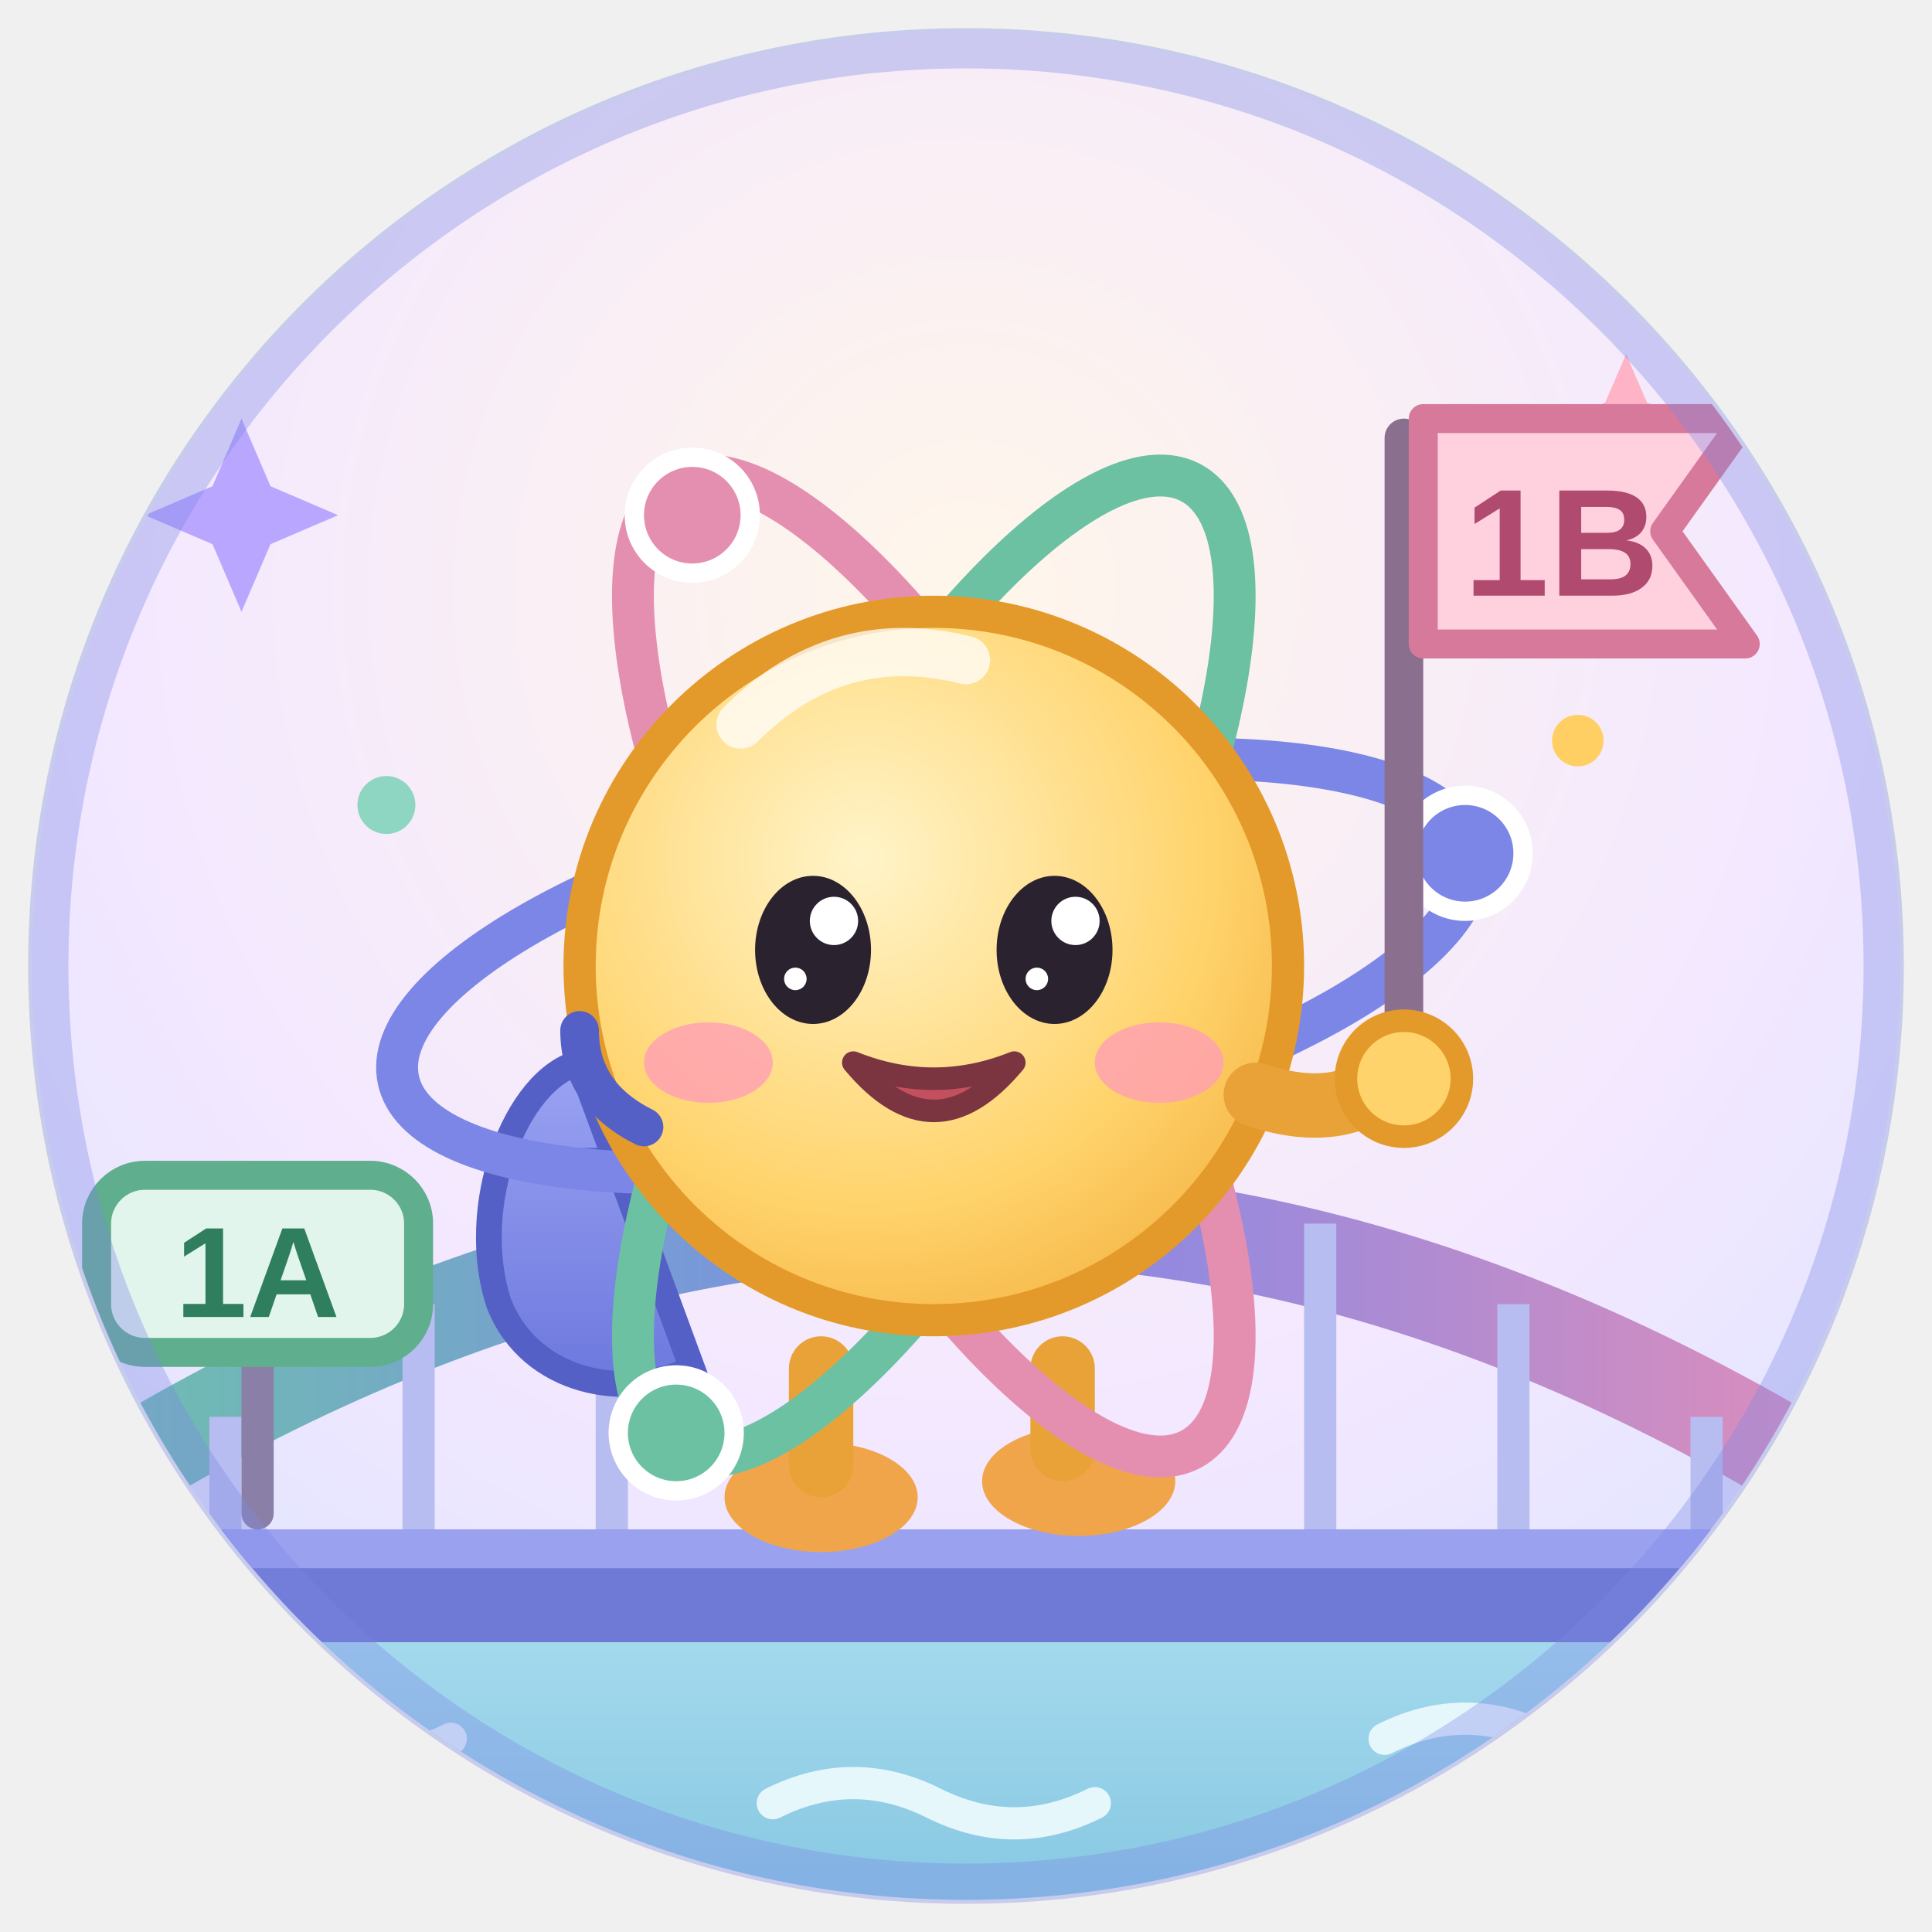
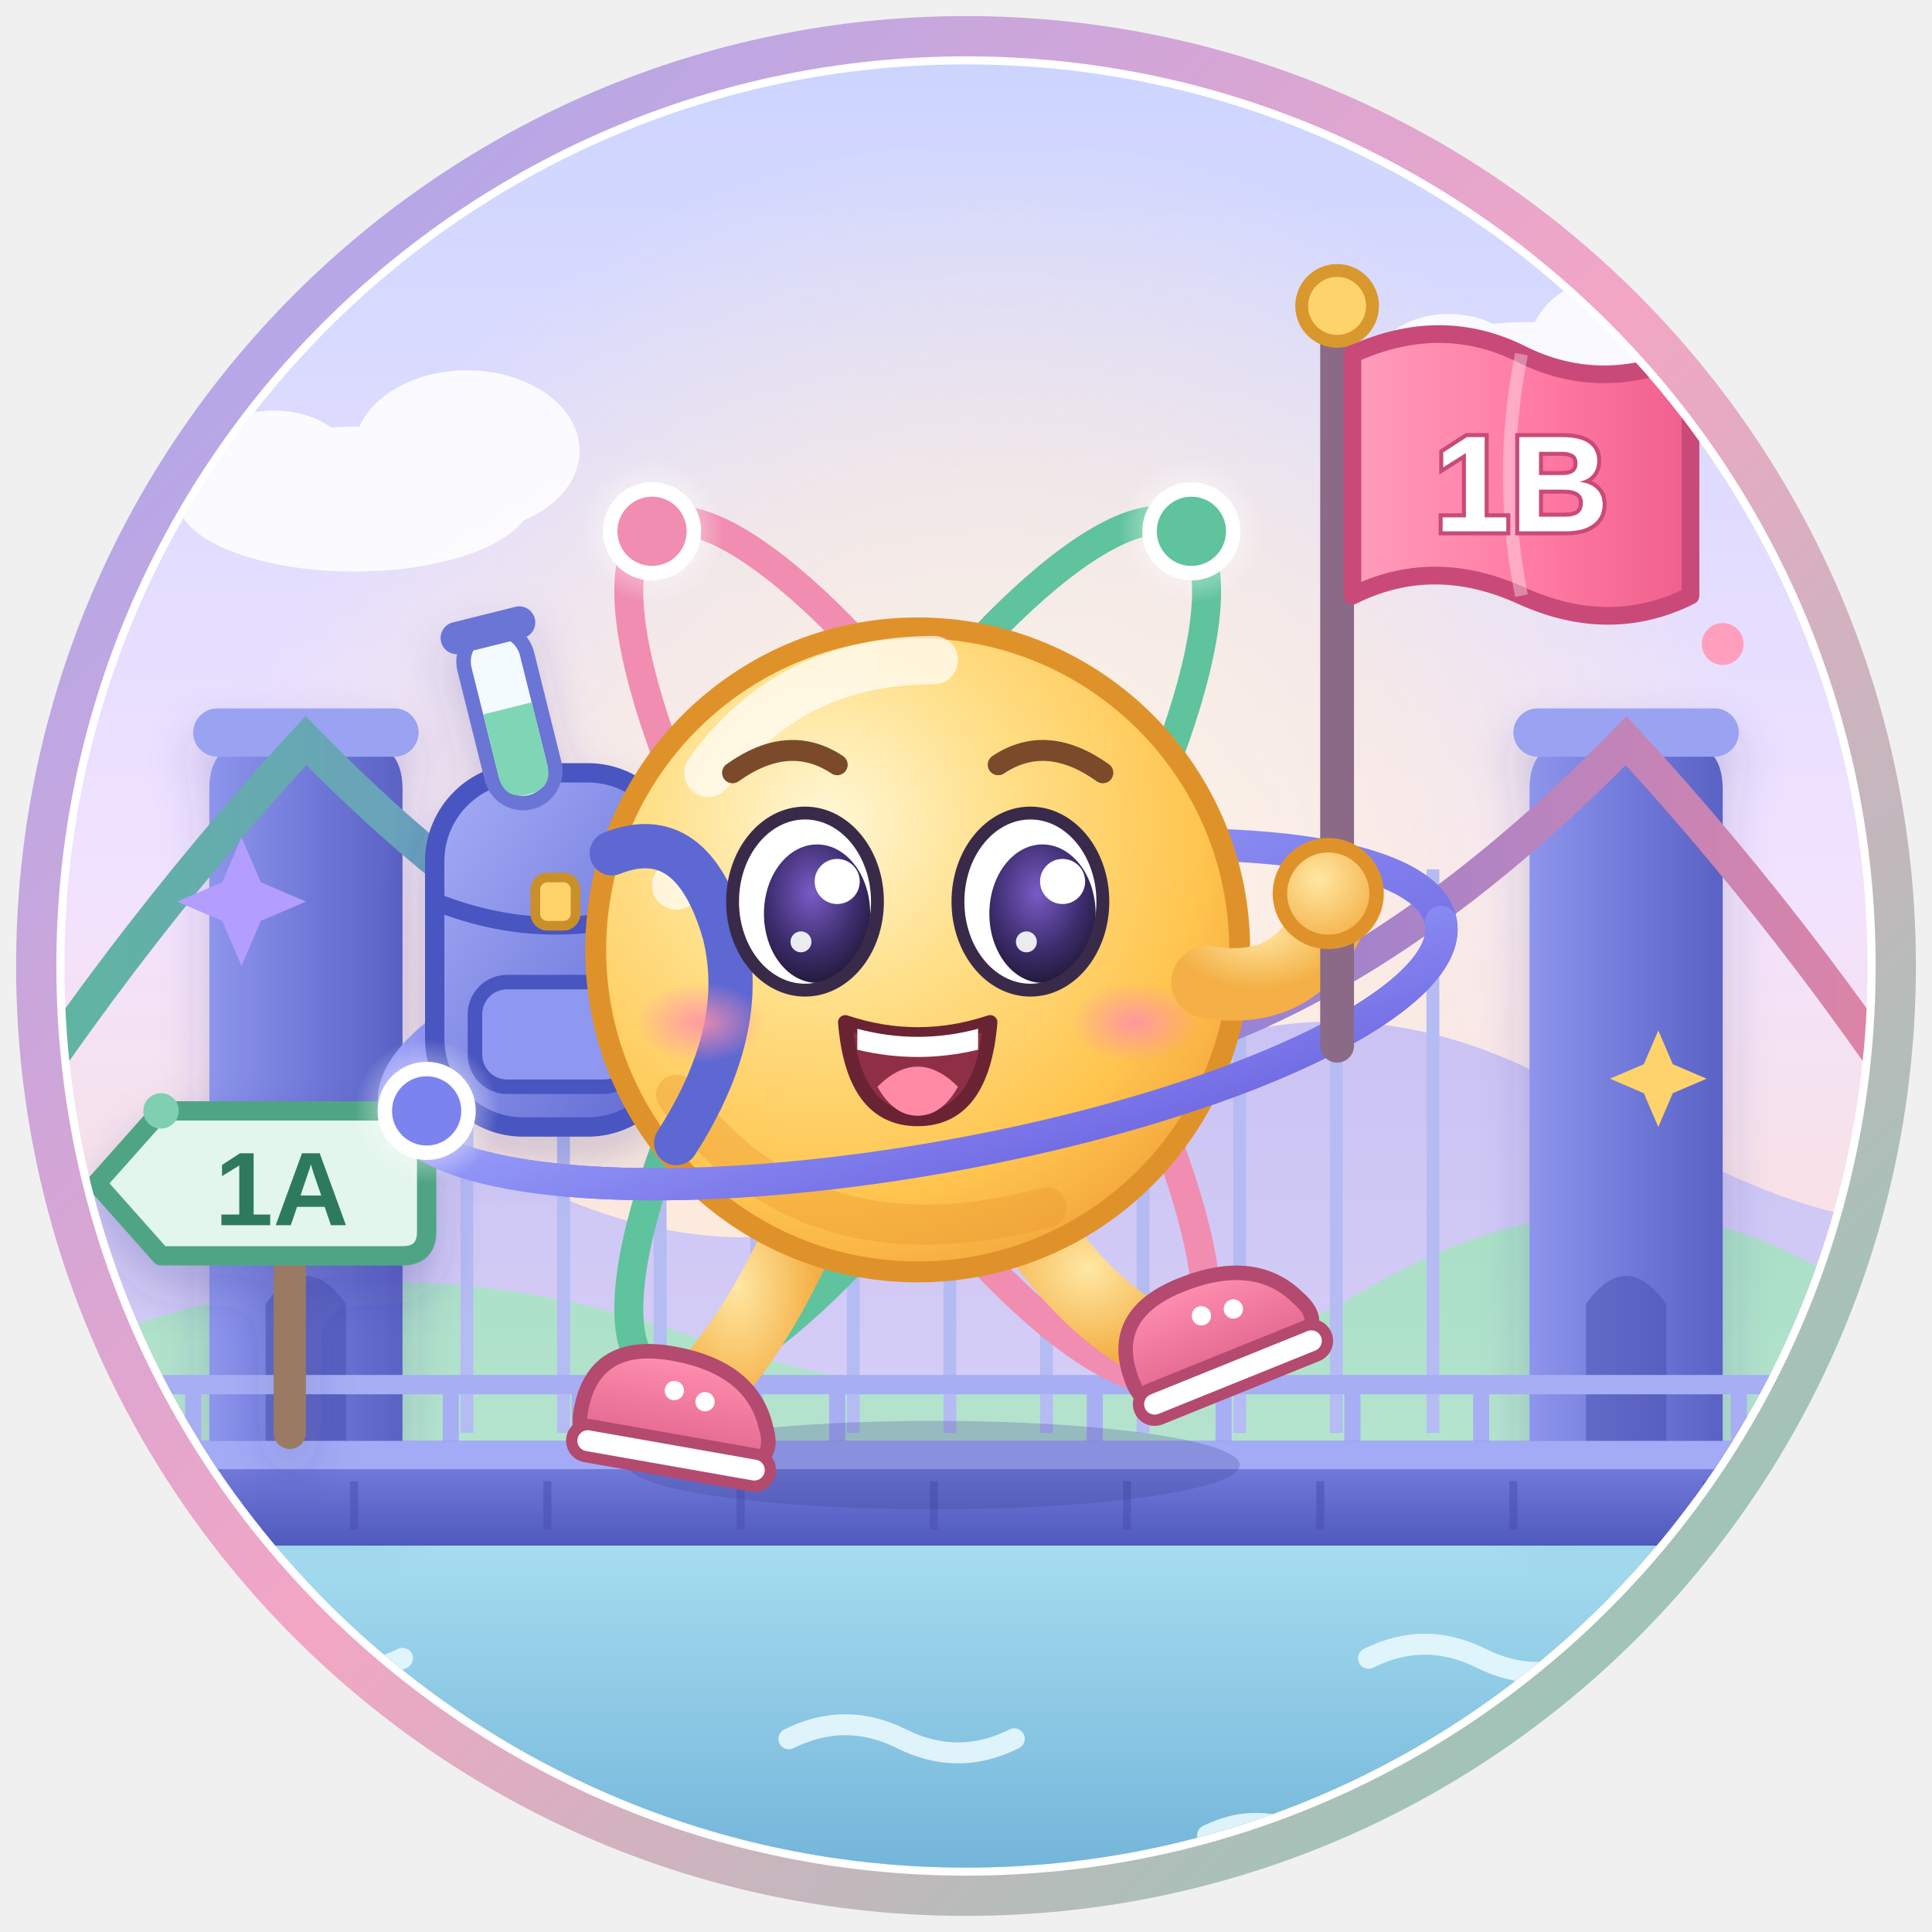
- <svg xmlns="http://www.w3.org/2000/svg" viewBox="0 0 120 120" role="img" aria-label="Bridge to 1B logo: a smiling atom with a backpack walking across a bridge, carrying a 1B flag">
+ <svg xmlns="http://www.w3.org/2000/svg" viewBox="0 0 240 240" role="img" aria-label="Bridge to 1B logo: a smiling atom with a backpack hiking across a suspension bridge, carrying a 1B flag">
  <defs>
-     <radialGradient id="abg" cx="50%" cy="30%" r="75%">
-       <stop offset="0" stop-color="#fff6ea" />
-       <stop offset=".6" stop-color="#f3e8ff" />
-       <stop offset="1" stop-color="#dde4ff" />
-     </radialGradient>
-     <linearGradient id="aarch" x1="0" y1="0" x2="1" y2="0">
-       <stop offset="0" stop-color="#6cc7a5" />
-       <stop offset=".5" stop-color="#7d88ea" />
-       <stop offset="1" stop-color="#ee8fb3" />
-     </linearGradient>
-     <linearGradient id="awater" x1="0" y1="0" x2="0" y2="1">
-       <stop offset="0" stop-color="#a9dcef" />
-       <stop offset="1" stop-color="#7cc2de" />
-     </linearGradient>
-     <radialGradient id="abody" cx="40%" cy="35%" r="70%">
-       <stop offset="0" stop-color="#fff4c9" />
-       <stop offset=".7" stop-color="#ffd36b" />
-       <stop offset="1" stop-color="#f6b84a" />
-     </radialGradient>
-     <linearGradient id="apack" x1="0" y1="0" x2="0" y2="1">
-       <stop offset="0" stop-color="#9aa3f2" />
-       <stop offset="1" stop-color="#6d78de" />
-     </linearGradient>
-     <clipPath id="aclip">
-       <circle cx="60" cy="60" r="58" />
+     <linearGradient id="sky" x1="0" y1="0" x2="0" y2="1">
+       <stop offset="0" stop-color="#c9d4ff" />
+       <stop offset=".45" stop-color="#f1e2ff" />
+       <stop offset=".8" stop-color="#ffe3cf" />
+     </linearGradient>
+     <radialGradient id="glow" cx="50%" cy="50%" r="50%">
+       <stop offset="0" stop-color="#fff9e8" stop-opacity=".95" />
+       <stop offset=".55" stop-color="#fff1d6" stop-opacity=".55" />
+       <stop offset="1" stop-color="#fff1d6" stop-opacity="0" />
+     </radialGradient>
+     <linearGradient id="hillBack" x1="0" y1="0" x2="0" y2="1">
+       <stop offset="0" stop-color="#cbc3f3" />
+       <stop offset="1" stop-color="#e2dcfb" />
+     </linearGradient>
+     <linearGradient id="hillFront" x1="0" y1="0" x2="0" y2="1">
+       <stop offset="0" stop-color="#a9dfc6" />
+       <stop offset="1" stop-color="#cdeedf" />
+     </linearGradient>
+     <linearGradient id="water" x1="0" y1="0" x2="0" y2="1">
+       <stop offset="0" stop-color="#a8def0" />
+       <stop offset="1" stop-color="#6aaed6" />
+     </linearGradient>
+     <linearGradient id="cable" x1="0" y1="0" x2="1" y2="0">
+       <stop offset="0" stop-color="#5dbb98" />
+       <stop offset=".5" stop-color="#7a83e8" />
+       <stop offset="1" stop-color="#e8849f" />
+     </linearGradient>
+     <linearGradient id="tower" x1="0" y1="0" x2="1" y2="0">
+       <stop offset="0" stop-color="#8d95ec" />
+       <stop offset=".55" stop-color="#6f78d8" />
+       <stop offset="1" stop-color="#5a62c4" />
+     </linearGradient>
+     <linearGradient id="deck" x1="0" y1="0" x2="0" y2="1">
+       <stop offset="0" stop-color="#7c86e3" />
+       <stop offset="1" stop-color="#5059bd" />
+     </linearGradient>
+     <radialGradient id="body" cx="36%" cy="30%" r="78%">
+       <stop offset="0" stop-color="#fff7d6" />
+       <stop offset=".35" stop-color="#ffe08a" />
+       <stop offset=".75" stop-color="#ffc54f" />
+       <stop offset="1" stop-color="#f2a33a" />
+     </radialGradient>
+     <radialGradient id="limb" cx="40%" cy="35%" r="70%">
+       <stop offset="0" stop-color="#ffe7a3" />
+       <stop offset="1" stop-color="#f4b046" />
+     </radialGradient>
+     <radialGradient id="iris" cx="45%" cy="35%" r="70%">
+       <stop offset="0" stop-color="#7a5bc7" />
+       <stop offset=".6" stop-color="#3d2d6e" />
+       <stop offset="1" stop-color="#1f1733" />
+     </radialGradient>
+     <radialGradient id="cheek" cx="50%" cy="50%" r="50%">
+       <stop offset="0" stop-color="#ff8fab" stop-opacity=".85" />
+       <stop offset="1" stop-color="#ff8fab" stop-opacity="0" />
+     </radialGradient>
+     <linearGradient id="pack" x1="0" y1="0" x2="1" y2="1">
+       <stop offset="0" stop-color="#a6aef7" />
+       <stop offset="1" stop-color="#5e68d2" />
+     </linearGradient>
+     <linearGradient id="flag" x1="0" y1="0" x2="1" y2="0">
+       <stop offset="0" stop-color="#ff9dbc" />
+       <stop offset=".55" stop-color="#ff7aa3" />
+       <stop offset="1" stop-color="#ef5f8d" />
+     </linearGradient>
+     <linearGradient id="shoe" x1="0" y1="0" x2="0" y2="1">
+       <stop offset="0" stop-color="#ff8fb0" />
+       <stop offset="1" stop-color="#e2668e" />
+     </linearGradient>
+     <linearGradient id="ring" x1="0" y1="0" x2="1" y2="1">
+       <stop offset="0" stop-color="#9fa8ff" />
+       <stop offset="1" stop-color="#6c63e0" />
+     </linearGradient>
+     <linearGradient id="rim" x1="0" y1="0" x2="1" y2="1">
+       <stop offset="0" stop-color="#9ea7f5" />
+       <stop offset=".5" stop-color="#f3a6c4" />
+       <stop offset="1" stop-color="#7fd0b2" />
+     </linearGradient>
+     <radialGradient id="eglow" cx="50%" cy="50%" r="50%">
+       <stop offset="0" stop-color="#fff" stop-opacity=".9" />
+       <stop offset="1" stop-color="#fff" stop-opacity="0" />
+     </radialGradient>
+     <filter id="soft" x="-20%" y="-20%" width="140%" height="140%">
+       <feGaussianBlur stdDeviation="2.2" />
+     </filter>
+     <filter id="drop" x="-30%" y="-30%" width="160%" height="160%">
+       <feDropShadow dx="0" dy="3" stdDeviation="3" flood-color="#3b3f8f" flood-opacity=".22" />
+     </filter>
+     <clipPath id="disc">
+       <circle cx="120" cy="120" r="112" />
    </clipPath>
  </defs>
-   <circle cx="60" cy="60" r="58" fill="url(#abg)" />
-   <g clip-path="url(#aclip)">
-     <path d="M15 26l1.8 4.2 4.2 1.8-4.2 1.8L15 38l-1.8-4.2L9 32l4.2-1.8Z" fill="#b9a6ff" />
-     <path d="M101 22l1.3 3 3 1.3-3 1.3-1.3 3-1.3-3-3-1.3 3-1.3Z" fill="#ffb3c7" />
-     <circle cx="24" cy="50" r="1.8" fill="#8fd6c2" />
-     <circle cx="98" cy="46" r="1.6" fill="#ffcf63" />
-     <rect x="0" y="99" width="120" height="25" fill="url(#awater)" />
-     <path d="M8 108q5-2.5 10 0t10 0M48 112q5-2.5 10 0t10 0M86 108q5-2.5 10 0t10 0" fill="none" stroke="#e6f7fc" stroke-width="2" stroke-linecap="round" />
-     <path d="M-4 99 Q60 52 124 99" fill="none" stroke="url(#aarch)" stroke-width="6" stroke-linecap="round" />
-     <g stroke="#b7bdf0" stroke-width="2">
-       <path d="M14 88v10M26 81v17M38 76v22M82 76v22M94 81v17M106 88v10" />
-     </g>
-     <rect x="-4" y="95" width="128" height="7" rx="3.5" fill="#6f79d6" />
-     <rect x="-4" y="95" width="128" height="2.4" rx="1.2" fill="#9aa2ef" />
-     <g transform="translate(16 74)">
-       <rect x="-1" y="0" width="2" height="21" rx="1" fill="#8a7fa6" />
-       <rect x="-10" y="-1" width="20" height="11" rx="3" fill="#e2f5ec" stroke="#5fae8e" stroke-width="1.8" />
-       <text x="0" y="7.8" text-anchor="middle" font-family="ui-rounded,'Segoe UI',Arial,sans-serif" font-weight="800" font-size="8" fill="#2f7f5f">1A</text>
-     </g>
-     <g transform="translate(58 60)">
-       <path d="M-22 6c-4 1-7 9-5 15 2 5 8 6 12 4z" fill="url(#apack)" stroke="#5560c6" stroke-width="1.6" />
-       <path d="M-24 12h6" stroke="#5560c6" stroke-width="1.4" stroke-linecap="round" />
-       <ellipse cx="-7" cy="33" rx="6" ry="3.4" fill="#f0a54a" />
-       <ellipse cx="9" cy="32" rx="6" ry="3.4" fill="#f0a54a" />
-       <path d="M-7 25v6M8 25v5" stroke="#e8a238" stroke-width="4" stroke-linecap="round" />
-       <ellipse rx="34" ry="11" fill="none" stroke="#7b86e6" stroke-width="2.6" transform="rotate(-12)" />
-       <ellipse rx="34" ry="11" fill="none" stroke="#e58fb0" stroke-width="2.6" transform="rotate(62)" />
-       <ellipse rx="34" ry="11" fill="none" stroke="#6cc1a2" stroke-width="2.6" transform="rotate(-62)" />
-       <circle r="22" fill="url(#abody)" stroke="#e39a2a" stroke-width="2" />
-       <path d="M-12-15q6-6 14-4" fill="none" stroke="#fff" stroke-width="3" stroke-linecap="round" opacity=".75" />
-       <ellipse cx="-7.5" cy="-1" rx="3.6" ry="4.6" fill="#2b2230" />
-       <ellipse cx="7.5" cy="-1" rx="3.6" ry="4.6" fill="#2b2230" />
-       <circle cx="-6.2" cy="-2.8" r="1.5" fill="#fff" />
-       <circle cx="8.8" cy="-2.8" r="1.5" fill="#fff" />
-       <circle cx="-8.6" cy=".8" r=".7" fill="#fff" />
-       <circle cx="6.4" cy=".8" r=".7" fill="#fff" />
-       <ellipse cx="-14" cy="6" rx="4" ry="2.5" fill="#ff9fb4" opacity=".8" />
-       <ellipse cx="14" cy="6" rx="4" ry="2.5" fill="#ff9fb4" opacity=".8" />
-       <path d="M-5 6q5 6 10 0q-5 2-10 0z" fill="#c4505f" stroke="#7a3540" stroke-width="1.4" stroke-linejoin="round" />
-       <path d="M-22 4q0 4 4 6" stroke="#5560c6" stroke-width="2.4" fill="none" stroke-linecap="round" />
-       <circle cx="33" cy="-7" r="3.6" fill="#7b86e6" stroke="#fff" stroke-width="1.2" />
-       <circle cx="-15" cy="-28" r="3.6" fill="#e58fb0" stroke="#fff" stroke-width="1.2" />
-       <circle cx="-16" cy="29" r="3.6" fill="#6cc1a2" stroke="#fff" stroke-width="1.2" />
-       <path d="M20 8q6 2 9-2" stroke="#e8a238" stroke-width="4" fill="none" stroke-linecap="round" />
-       <rect x="28" y="-34" width="2.4" height="42" rx="1.2" fill="#8a6f8f" />
-       <path d="M30.4-34h20l-5 7 5 7h-20z" fill="#ffd1df" stroke="#d7799a" stroke-width="1.8" stroke-linejoin="round" />
-       <text x="39" y="-23" text-anchor="middle" font-family="ui-rounded,'Segoe UI',Arial,sans-serif" font-weight="900" font-size="9.5" fill="#b04a6f">1B</text>
-       <circle cx="29.2" cy="7" r="3.6" fill="#ffd36b" stroke="#e39a2a" stroke-width="1.4" />
+   <circle cx="120" cy="120" r="118" fill="url(#rim)" />
+   <circle cx="120" cy="120" r="113" fill="#fff" />
+   <g clip-path="url(#disc)">
+     <rect width="240" height="240" fill="url(#sky)" />
+     <circle cx="124" cy="112" r="96" fill="url(#glow)" />
+     <g fill="#fff" opacity=".85">
+       <ellipse cx="44" cy="62" rx="22" ry="9" />
+       <ellipse cx="58" cy="56" rx="14" ry="10" />
+       <ellipse cx="34" cy="58" rx="10" ry="7" />
+       <ellipse cx="190" cy="48" rx="20" ry="8" />
+       <ellipse cx="202" cy="43" rx="12" ry="9" />
+       <ellipse cx="180" cy="45" rx="9" ry="6" />
+     </g>
+     <path d="M0 158 Q30 128 64 146 T130 140 T196 136 T240 150 V240 H0Z" fill="url(#hillBack)" />
+     <path d="M0 172 Q40 150 86 166 T170 160 T240 168 V240 H0Z" fill="url(#hillFront)" />
+     <rect y="190" width="240" height="50" fill="url(#water)" />
+     <g stroke="#e8f8fd" stroke-width="2.6" stroke-linecap="round" fill="none" opacity=".9">
+       <path d="M22 206q7-3.5 14 0t14 0" />
+       <path d="M98 216q7-3.5 14 0t14 0" />
+       <path d="M170 206q7-3.5 14 0t14 0" />
+       <path d="M60 226q6-3 12 0" />
+       <path d="M150 228q6-3 12 0" />
+     </g>
+     <g filter="url(#drop)">
+       <path d="M26 186V98q0-6 6-6h12q6 0 6 6v88z" fill="url(#tower)" />
+       <path d="M33 186v-24q5-7 10 0v24z" fill="#4b53b0" opacity=".55" />
+       <rect x="24" y="88" width="28" height="6" rx="3" fill="#9aa2f2" />
+       <path d="M190 186V98q0-6 6-6h12q6 0 6 6v88z" fill="url(#tower)" />
+       <path d="M197 186v-24q5-7 10 0v24z" fill="#4b53b0" opacity=".55" />
+       <rect x="188" y="88" width="28" height="6" rx="3" fill="#9aa2f2" />
+     </g>
+     <g stroke="#b5bbf3" stroke-width="1.6">
+       <path d="M58 104v74M70 115v63M82 124v54M94 131v47M106 135v43M118 137v41M130 136v42M142 133v45M154 127v51M166 119v59M178 108v70" />
+     </g>
+     <path d="M-6 150 Q14 118 38 92 Q120 176 202 92 Q226 118 246 150" fill="none" stroke="url(#cable)" stroke-width="4.2" stroke-linecap="round" />
+     <path d="M-4 172h248" stroke="#a7aef3" stroke-width="2.4" />
+     <g stroke="#a7aef3" stroke-width="2">
+       <path d="M8 172v8M24 172v8M56 172v8M72 172v8M88 172v8M104 172v8M136 172v8M152 172v8M168 172v8M184 172v8M216 172v8M232 172v8" />
+     </g>
+     <rect x="-4" y="179" width="248" height="13" rx="4" fill="url(#deck)" />
+     <rect x="-4" y="179" width="248" height="3.5" rx="1.75" fill="#a3abf6" />
+     <g stroke="#454db0" stroke-width="1" opacity=".5">
+       <path d="M20 184v6M44 184v6M68 184v6M92 184v6M116 184v6M140 184v6M164 184v6M188 184v6M212 184v6" />
+     </g>
+     <g transform="translate(36 140)" filter="url(#drop)">
+       <rect x="-2" y="0" width="4" height="40" rx="2" fill="#9b7a64" />
+       <path d="M-16 -2h30q3 0 3 3v12q0 3-3 3h-30l-8-9z" fill="#e3f6ec" stroke="#4fa583" stroke-width="2.4" stroke-linejoin="round" />
+       <text x="-1" y="12.2" text-anchor="middle" font-family="ui-rounded,'SF Pro Rounded','Segoe UI',Arial,sans-serif" font-weight="900" font-size="13" fill="#2d7a5b">1A</text>
+     </g>
+     <path d="M30 104l2.4 5.6 5.6 2.4-5.6 2.4L30 120l-2.4-5.6-5.6-2.4 5.6-2.4Z" fill="#b39dff" />
+     <path d="M206 128l1.8 4.2 4.2 1.8-4.2 1.8-1.8 4.2-1.8-4.2-4.2-1.8 4.2-1.8Z" fill="#ffd36b" />
+     <circle cx="214" cy="80" r="2.6" fill="#ff9fbd" />
+     <circle cx="20" cy="138" r="2.2" fill="#7fd0b2" />
+     <ellipse cx="116" cy="182" rx="38" ry="5.5" fill="#3a3f94" opacity=".25" />
+     <g transform="translate(114 118)">
+       <ellipse rx="62" ry="17" fill="none" stroke="#f08db0" stroke-width="3.6" transform="rotate(58)" />
+       <ellipse rx="62" ry="17" fill="none" stroke="#5fc39d" stroke-width="3.6" transform="rotate(-58)" />
+       <g transform="translate(0 8) rotate(-10)">
+         <ellipse rx="66" ry="18" fill="none" stroke="url(#ring)" stroke-width="4" />
+       </g>
+       <g filter="url(#drop)">
+         <rect x="-60" y="-22" width="30" height="44" rx="11" fill="url(#pack)" stroke="#4a54c0" stroke-width="2.4" />
+         <path d="M-60 -6q15 6 30 0" fill="none" stroke="#4a54c0" stroke-width="2.2" />
+         <rect x="-55" y="4" width="20" height="13" rx="4" fill="#8f98f0" stroke="#4a54c0" stroke-width="1.8" />
+         <rect x="-47.5" y="-9" width="5" height="6" rx="1.5" fill="#ffd36b" stroke="#c9902a" stroke-width="1.2" />
+         <g transform="rotate(-14 -50 -22)">
+           <rect x="-53" y="-40" width="8" height="22" rx="4" fill="#f4fbff" stroke="#6b75d6" stroke-width="1.8" />
+           <path d="M-52.1 -30h6.2v8q0 3-3.1 3t-3.1-3z" fill="#7fd6b4" />
+           <rect x="-55" y="-42" width="12" height="4" rx="2" fill="#6b75d6" />
+         </g>
+       </g>
+       <path d="M-14 34q-6 14-14 22" stroke="url(#limb)" stroke-width="9" fill="none" stroke-linecap="round" />
+       <path d="M14 34q8 12 18 16" stroke="url(#limb)" stroke-width="9" fill="none" stroke-linecap="round" />
+       <g transform="translate(-32 59) rotate(10)">
+         <path d="M-10 0q0-9 10-9t13 7q2 4-2 5h-19q-2 0-2-3z" fill="url(#shoe)" stroke="#b44a6f" stroke-width="1.8" />
+         <rect x="-10.5" y="1.5" width="25" height="4" rx="2" fill="#fff" stroke="#b44a6f" stroke-width="1.4" />
+         <circle cx="1" cy="-4.5" r="1.2" fill="#fff" />
+         <circle cx="5" cy="-3.8" r="1.2" fill="#fff" />
+       </g>
+       <g transform="translate(36 50) rotate(-22)">
+         <path d="M-10 0q0-9 10-9t13 7q2 4-2 5h-19q-2 0-2-3z" fill="url(#shoe)" stroke="#b44a6f" stroke-width="1.8" />
+         <rect x="-10.5" y="1.5" width="25" height="4" rx="2" fill="#fff" stroke="#b44a6f" stroke-width="1.4" />
+         <circle cx="1" cy="-4.5" r="1.2" fill="#fff" />
+         <circle cx="5" cy="-3.8" r="1.2" fill="#fff" />
+       </g>
+       <circle r="40" fill="url(#body)" stroke="#e0922a" stroke-width="2.6" />
+       <path d="M-30 18q16 22 46 14" fill="none" stroke="#e8962f" stroke-width="5" opacity=".35" stroke-linecap="round" />
+       <path d="M-26 -22q10-14 28-14" fill="none" stroke="#fff" stroke-width="6" stroke-linecap="round" opacity=".7" />
+       <circle cx="-30" cy="-8" r="3" fill="#fff" opacity=".7" />
+       <path d="M-38 -12q10 -4 14 10q3 12-6 26" fill="none" stroke="#5e68d2" stroke-width="5.5" stroke-linecap="round" />
+       <path d="M-23 -22q7-5 13-1M10 -23q6-4 13 1" stroke="#7a4a2a" stroke-width="2.6" fill="none" stroke-linecap="round" />
+       <ellipse cx="-14" cy="-6" rx="9" ry="11" fill="#fff" />
+       <ellipse cx="14" cy="-6" rx="9" ry="11" fill="#fff" />
+       <ellipse cx="-12.5" cy="-4.5" rx="6.6" ry="8.6" fill="url(#iris)" />
+       <ellipse cx="15.5" cy="-4.5" rx="6.6" ry="8.6" fill="url(#iris)" />
+       <circle cx="-10" cy="-8.5" r="2.8" fill="#fff" />
+       <circle cx="18" cy="-8.5" r="2.8" fill="#fff" />
+       <circle cx="-14.5" cy="-1" r="1.3" fill="#fff" opacity=".9" />
+       <circle cx="13.5" cy="-1" r="1.3" fill="#fff" opacity=".9" />
+       <ellipse cx="-14" cy="-6" rx="9" ry="11" fill="none" stroke="#3a2a4a" stroke-width="1.6" />
+       <ellipse cx="14" cy="-6" rx="9" ry="11" fill="none" stroke="#3a2a4a" stroke-width="1.6" />
+       <ellipse cx="-27" cy="9" rx="8" ry="5" fill="url(#cheek)" />
+       <ellipse cx="27" cy="9" rx="8" ry="5" fill="url(#cheek)" />
+       <path d="M-9 9q9 3 18 0q-1 12-9 12t-9-12z" fill="#8f2f45" stroke="#6a2333" stroke-width="1.8" stroke-linejoin="round" />
+       <path d="M-5 17q5-5 10 0q-2 3.6-5 3.6t-5-3.6z" fill="#ff8aa6" />
+       <path d="M-7.5 9.8q7.5 2 15 0v2.6q-7.5 1.8-15 0z" fill="#fff" />
+       <g transform="translate(0 8) rotate(-10)">
+         <path d="M-66 0A66 18 0 0 0 66 0" fill="none" stroke="url(#ring)" stroke-width="4" stroke-linecap="round" />
+       </g>
+       <g>
+         <circle cx="-61" cy="20" r="9" fill="url(#eglow)" />
+         <circle cx="-61" cy="20" r="5.2" fill="#7b83ee" stroke="#fff" stroke-width="1.8" />
+       </g>
+       <g>
+         <circle cx="-33" cy="-52" r="9" fill="url(#eglow)" />
+         <circle cx="-33" cy="-52" r="5.2" fill="#f08db0" stroke="#fff" stroke-width="1.8" />
+       </g>
+       <g>
+         <circle cx="-31" cy="54" r="0" fill="none" />
+       </g>
+       <g>
+         <circle cx="34" cy="-52" r="9" fill="url(#eglow)" />
+         <circle cx="34" cy="-52" r="5.2" fill="#5fc39d" stroke="#fff" stroke-width="1.8" />
+       </g>
+       <path d="M36 4q12 2 16-10" stroke="url(#limb)" stroke-width="9" fill="none" stroke-linecap="round" />
+       <rect x="50" y="-78" width="4.2" height="92" rx="2.1" fill="#8a6a86" />
+       <circle cx="52.1" cy="-80" r="4.4" fill="#ffd36b" stroke="#d9982e" stroke-width="1.6" />
+       <path d="M54 -74q11-5 21 0t21 0v30q-10 5-21 0t-21 0z" fill="url(#flag)" stroke="#c94a78" stroke-width="2.2" stroke-linejoin="round" />
+       <path d="M75 -74q-3 15 0 30" fill="none" stroke="#fff" stroke-width="1.6" opacity=".35" />
+       <text x="75" y="-52" text-anchor="middle" font-family="ui-rounded,'SF Pro Rounded','Segoe UI',Arial,sans-serif" font-weight="900" font-size="17" fill="#fff" stroke="#c94a78" stroke-width="1" paint-order="stroke">1B</text>
+       <circle cx="51" cy="-7" r="6" fill="url(#limb)" stroke="#e0922a" stroke-width="1.8" />
    </g>
  </g>
-   <circle cx="60" cy="60" r="57" fill="none" stroke="#7b86e6" stroke-width="2.5" opacity=".35" />
</svg>
